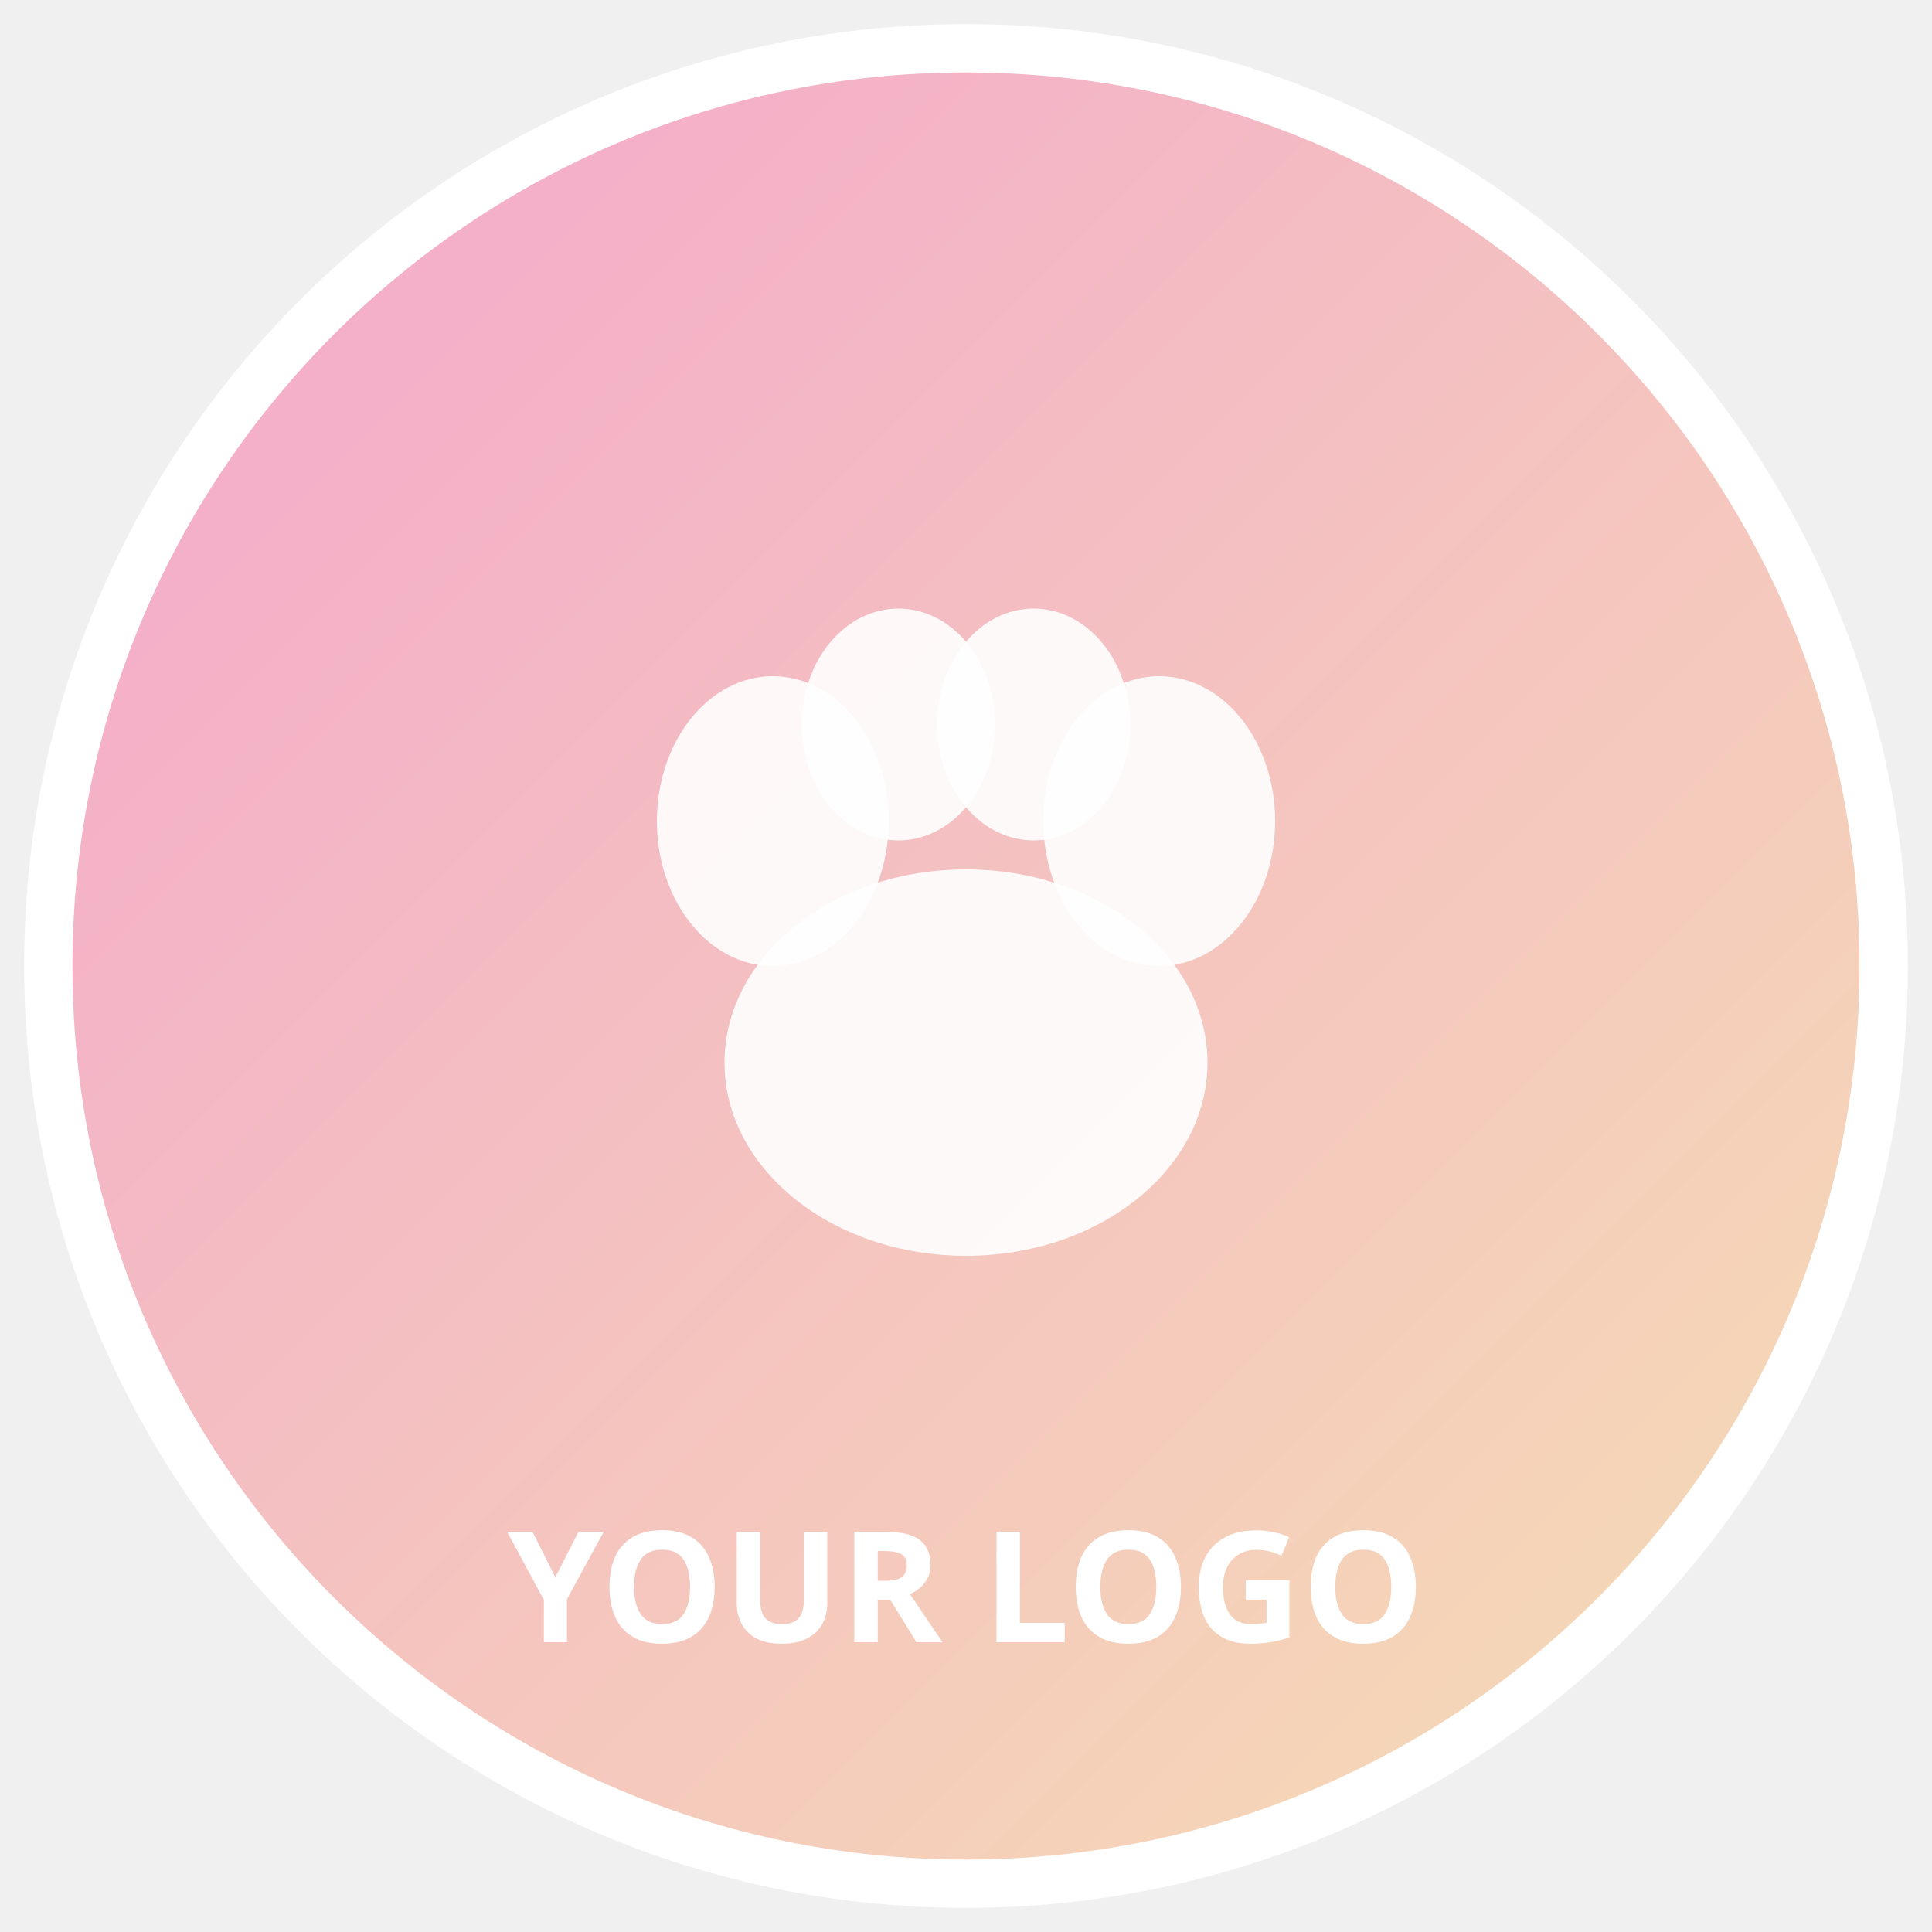
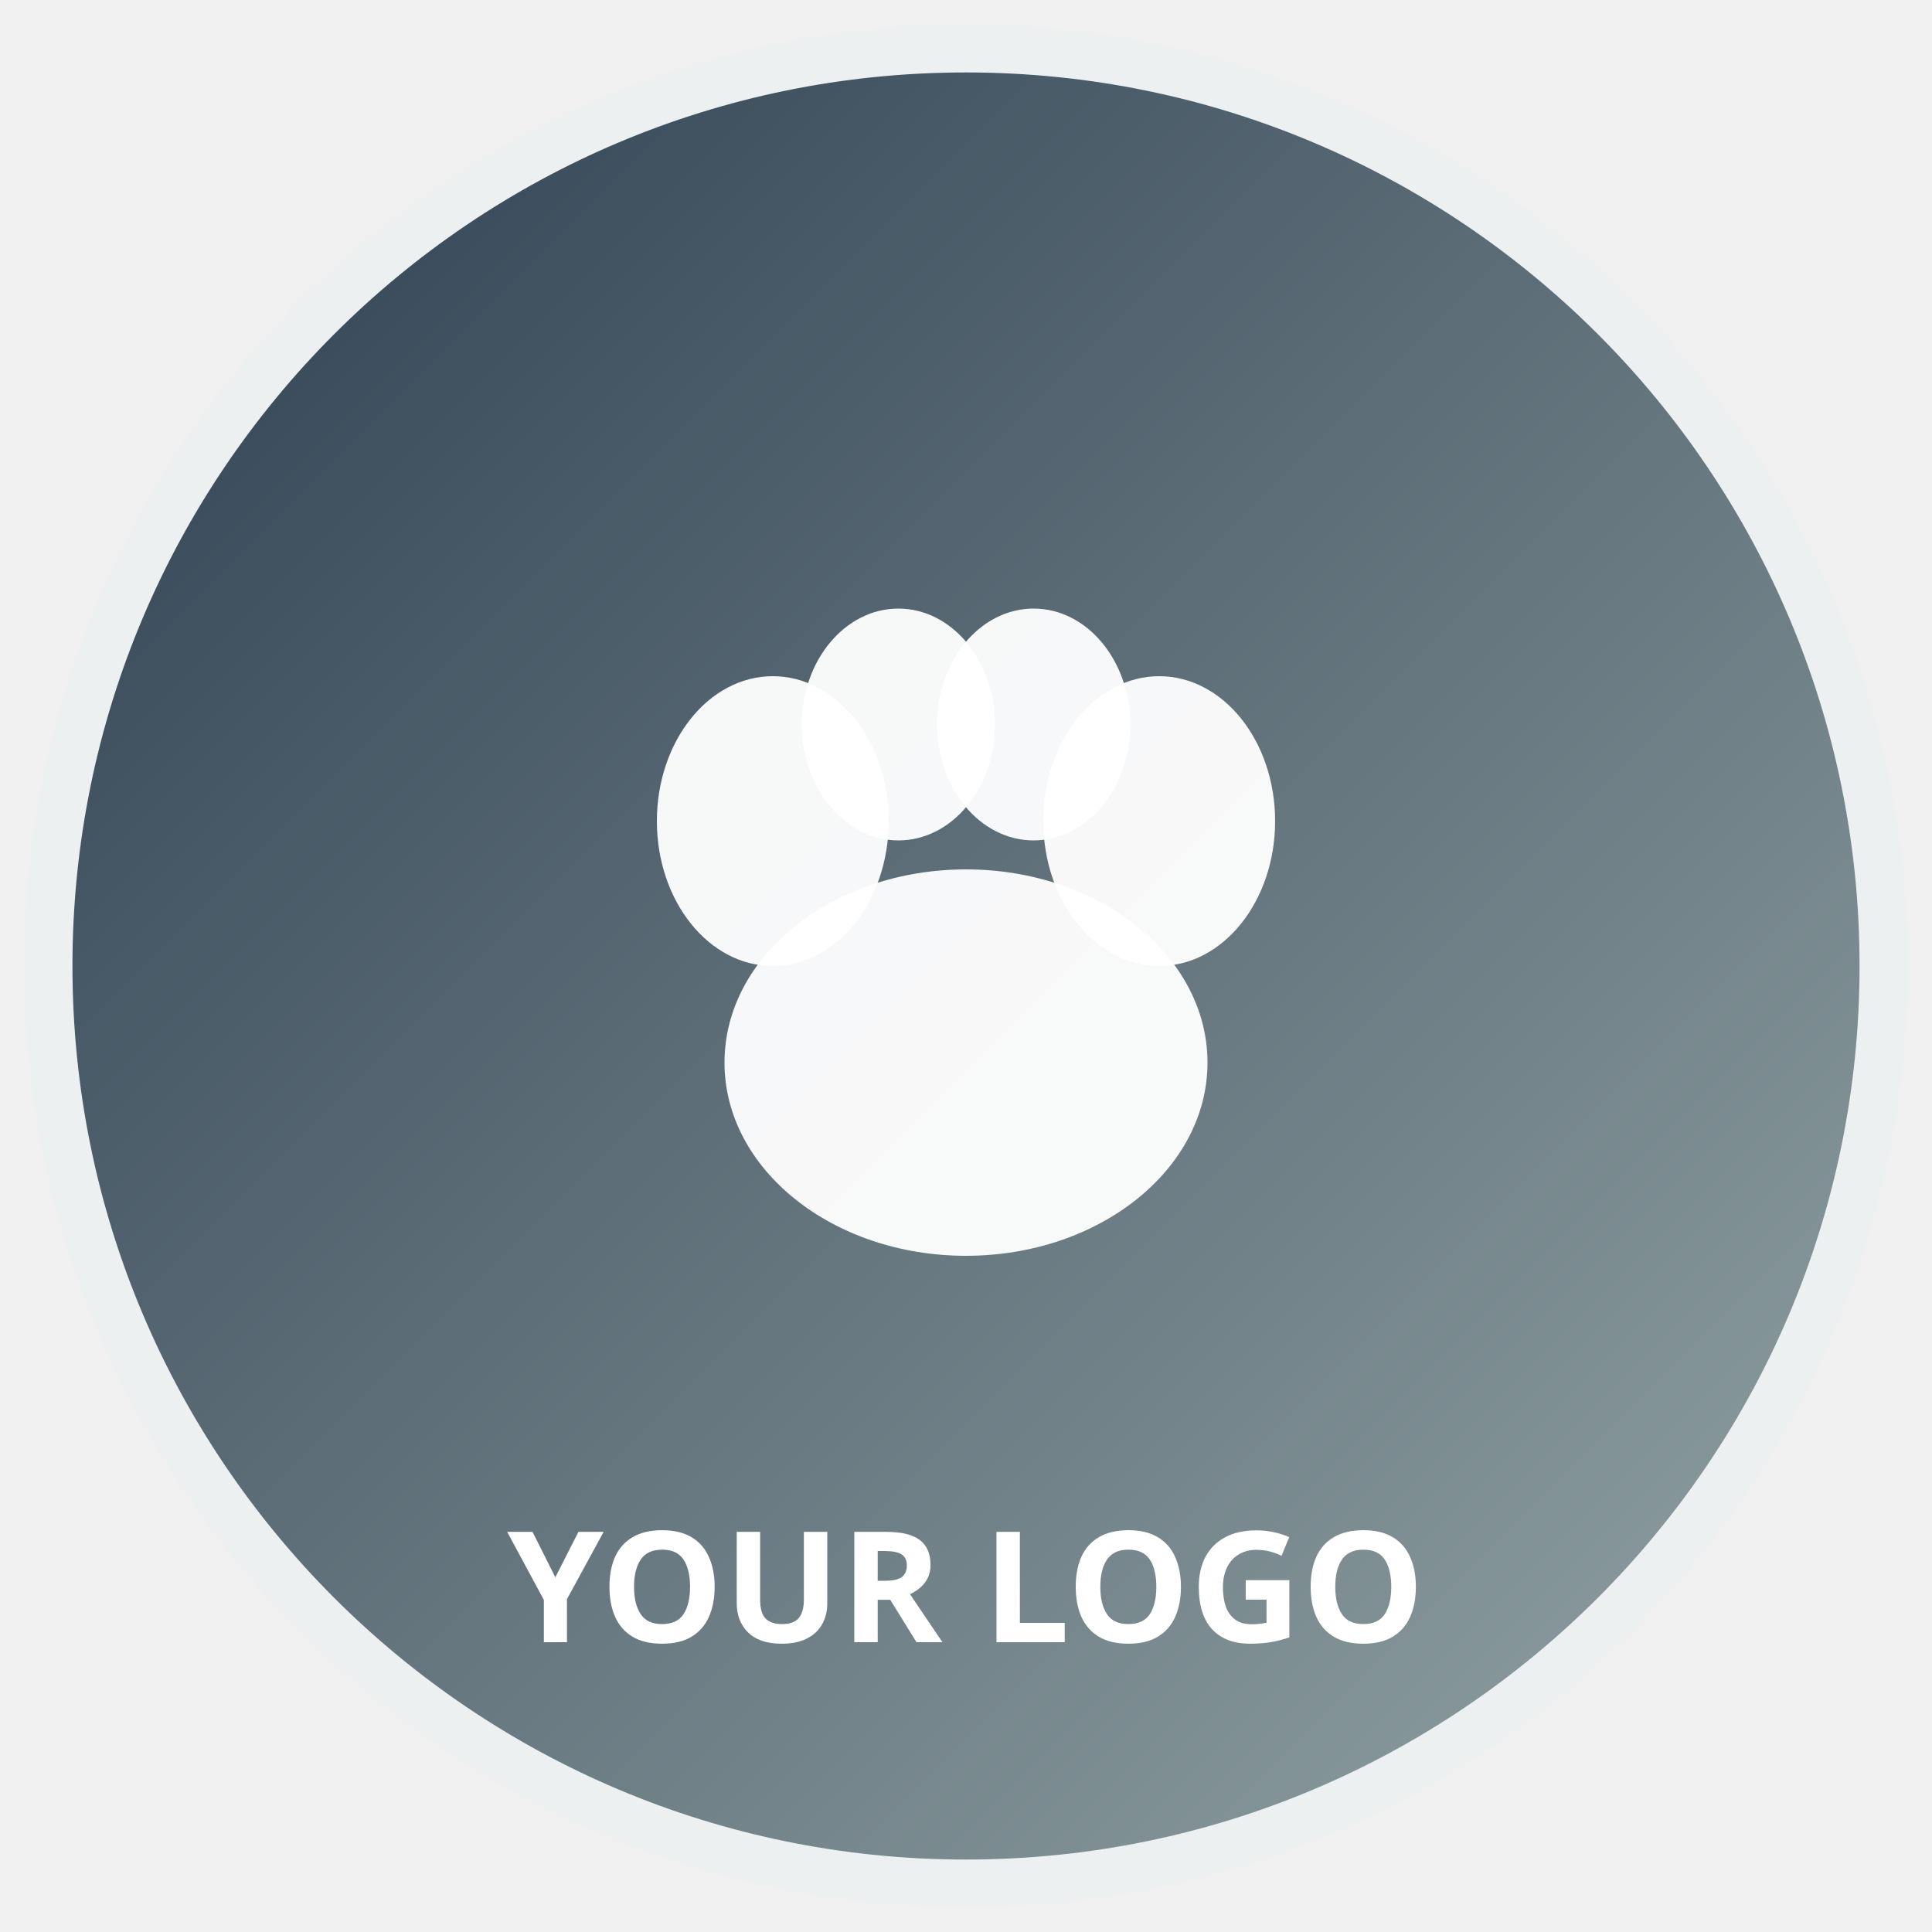
<svg xmlns="http://www.w3.org/2000/svg" width="200" height="200" viewBox="0 0 200 200">
  <defs>
    <linearGradient id="logoGradient" x1="0%" y1="0%" x2="100%" y2="100%">
-       <stop offset="0%" style="stop-color:#f4a6cd;stop-opacity:1" />
-       <stop offset="100%" style="stop-color:#f5deb3;stop-opacity:1" />
+       <stop offset="0%" style="stop-color:#2c3e50;stop-opacity:1" />
+       <stop offset="100%" style="stop-color:#95a5a6;stop-opacity:1" />
    </linearGradient>
  </defs>
-   <circle cx="100" cy="100" r="95" fill="url(#logoGradient)" stroke="#ffffff" stroke-width="5" />
+   <circle cx="100" cy="100" r="95" fill="url(#logoGradient)" stroke="#ecf0f1" stroke-width="5" />
  <g transform="translate(100, 100)">
-     <ellipse cx="0" cy="10" rx="25" ry="20" fill="#ffffff" opacity="0.9" />
-     <ellipse cx="-20" cy="-15" rx="12" ry="15" fill="#ffffff" opacity="0.9" />
-     <ellipse cx="-7" cy="-25" rx="10" ry="12" fill="#ffffff" opacity="0.9" />
-     <ellipse cx="7" cy="-25" rx="10" ry="12" fill="#ffffff" opacity="0.9" />
-     <ellipse cx="20" cy="-15" rx="12" ry="15" fill="#ffffff" opacity="0.9" />
+     <ellipse cx="0" cy="10" rx="25" ry="20" fill="#ffffff" opacity="0.95" />
+     <ellipse cx="-20" cy="-15" rx="12" ry="15" fill="#ffffff" opacity="0.95" />
+     <ellipse cx="-7" cy="-25" rx="10" ry="12" fill="#ffffff" opacity="0.95" />
+     <ellipse cx="7" cy="-25" rx="10" ry="12" fill="#ffffff" opacity="0.95" />
+     <ellipse cx="20" cy="-15" rx="12" ry="15" fill="#ffffff" opacity="0.95" />
  </g>
  <text x="100" y="170" text-anchor="middle" font-family="Poppins, sans-serif" font-size="16" font-weight="600" fill="#ffffff">YOUR LOGO</text>
</svg>
